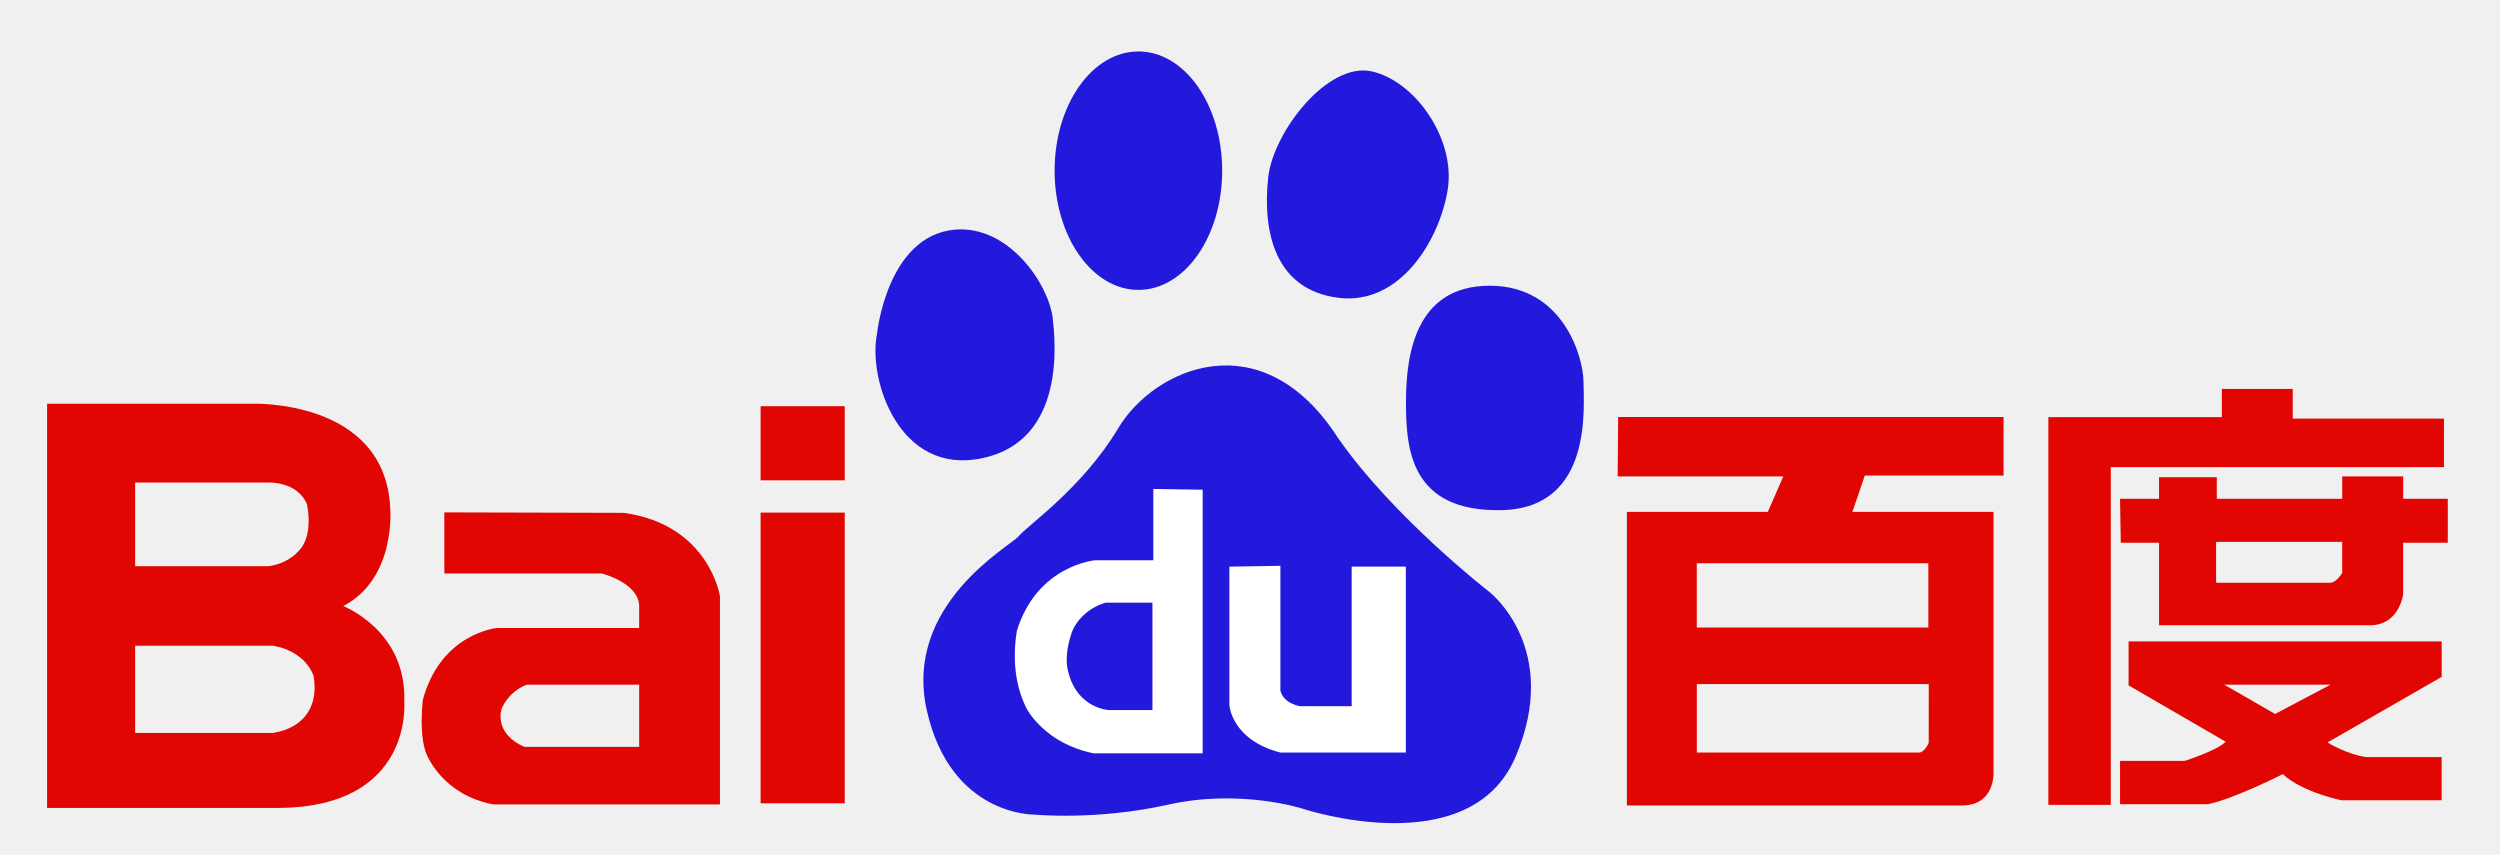
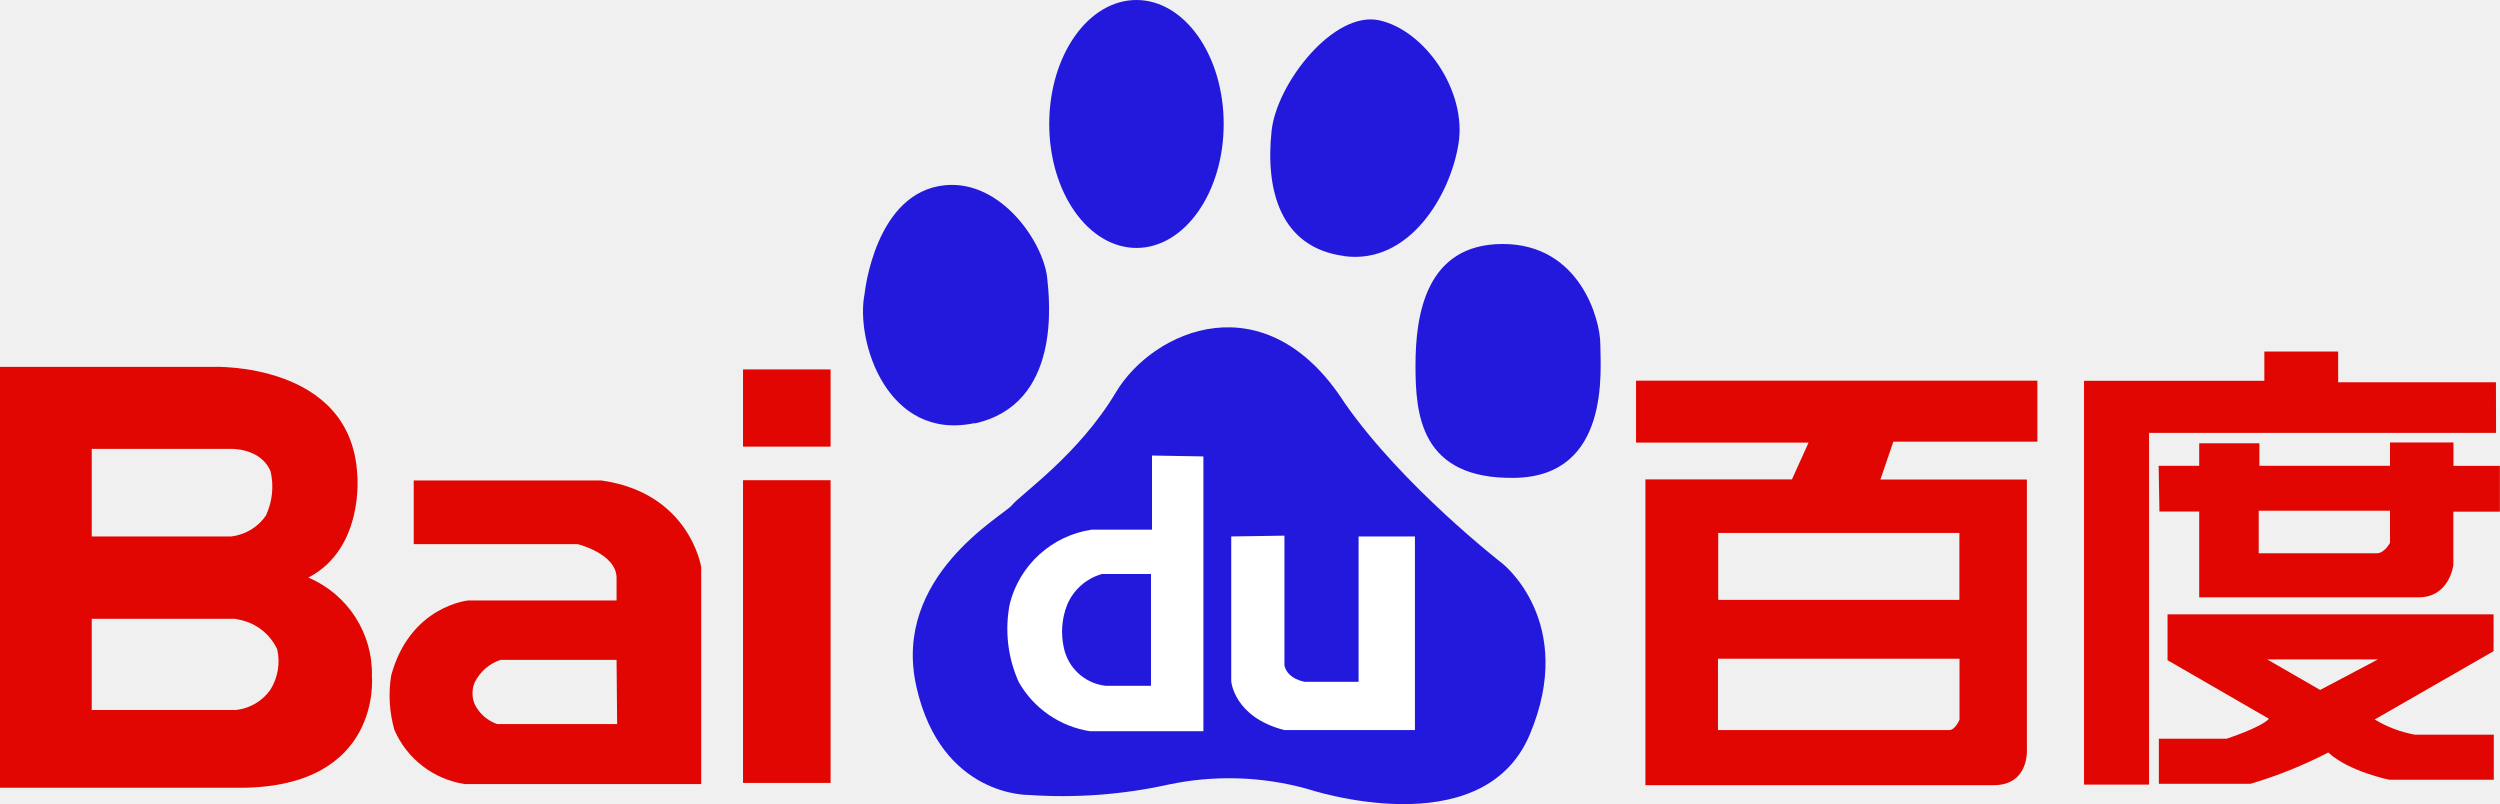
- <svg xmlns="http://www.w3.org/2000/svg" version="1.1" id="Layer_1" x="0px" y="0px" width="231px" height="79px" viewBox="0 0 231 79" enable-background="new 0 0 231 79" xml:space="preserve">
-   <rect id="rect2223" x="0.78" y="0.761" fill="#FFFFFF" fill-opacity="0" width="229.339" height="77.776" />
-   <g id="g2225" transform="translate(1.55968, -5.45889)">
-     <path id="path2227" fill="#2319DC" d="M89.241,47.789c7.75-1.665,6.692-10.937,6.465-12.963c-0.382-3.125-4.055-8.582-9.039-8.146   c-6.275,0.559-7.191,9.623-7.191,9.623C78.626,40.5,81.504,49.458,89.241,47.789 M103.633,32.246c4.278,0,7.736-4.93,7.736-11.02   c0-6.091-3.458-11.013-7.736-11.013c-4.28,0-7.747,4.922-7.747,11.013C95.886,27.316,99.352,32.246,103.633,32.246 M122.077,32.971   c5.727,0.75,9.396-5.359,10.13-9.988c0.75-4.623-2.95-10-6.995-10.923c-4.063-0.934-9.135,5.57-9.592,9.813   C115.063,27.063,116.356,32.238,122.077,32.971 M144.756,40.748c0-2.214-1.833-8.888-8.659-8.888c-6.84,0-7.744,6.298-7.744,10.748   c0,4.247,0.354,10.171,8.848,9.987C145.686,52.407,144.756,42.977,144.756,40.748 M136.097,60.184c0,0-8.853-6.848-14.02-14.252   c-7.016-10.917-16.97-6.471-20.298-0.927c-3.318,5.558-8.476,9.068-9.214,10c-0.745,0.913-10.692,6.288-8.485,16.103   c2.212,9.807,9.969,9.621,9.969,9.621s5.717,0.559,12.347-0.924c6.644-1.479,12.36,0.363,12.36,0.363s15.498,5.197,19.733-4.803   C142.729,65.373,136.097,60.184,136.097,60.184" />
-     <path id="path2229" fill="#FFFFFF" d="M105.008,50.637v6.588H99.64c0,0-5.365,0.445-7.243,6.526   c-0.655,4.06,0.578,6.451,0.793,6.962c0.217,0.51,1.951,3.48,6.305,4.352h10.073V50.709L105.008,50.637z M104.927,71.067h-4.058   c0,0-2.827-0.147-3.688-3.402c-0.444-1.442,0.066-3.108,0.29-3.763c0.205-0.656,1.154-2.172,3.111-2.756h4.344L104.927,71.067   L104.927,71.067z" />
-     <path id="path2231" fill="#FFFFFF" d="M112.037,57.816v12.824c0,0,0.21,3.191,4.71,4.354h11.592v-17.18h-5.003v12.897h-4.774   c0,0-1.526-0.222-1.813-1.448V57.74L112.037,57.816z" />
-     <path id="path2233" fill="#E10601" d="M183.57,49.396V43.99h-35.612l-0.046,5.486h15.31l-1.436,3.281h-13.02v27.129h30.929   c3.233,0,2.946-3.266,2.946-3.266V52.758h-13.039l1.146-3.359h12.821V49.396z M176.654,74.094c0,0-0.375,0.901-0.905,0.901h-20.523   v-6.328h21.431L176.654,74.094L176.654,74.094z M176.619,63.441h-21.396v-5.934h21.396V63.441L176.619,63.441z" />
-     <path id="path2235" fill="#E10601" d="M224.263,44.135H210.29v-2.737h-6.553V44h-16.028v35.831h5.767V48.622h30.787V44.135z    M220.494,51.551v-2.074h-5.633v2.074h-11.589v-2h-5.336v2h-3.605l0.071,4.059h3.534v7.623h19.492c2.705,0,3.063-2.854,3.063-2.854   v-4.771h4.125v-4.06h-4.124L220.494,51.551L220.494,51.551z M214.861,58.381c0,0-0.503,0.924-1.146,0.924H203.21V55.53h11.648   v2.853h0.003V58.381z M195.118,68.788l8.973,5.204c-0.711,0.781-3.775,1.773-3.775,1.773h-5.982v4h8.122   c2.424-0.496,6.91-2.776,6.91-2.776c1.856,1.705,5.425,2.415,5.425,2.415h9.258v-3.99h-6.979c-1.881-0.281-3.57-1.354-3.57-1.354   l10.551-6.058v-3.28h-28.93v4.064L195.118,68.788L195.118,68.788z M213.788,68.721l-5.132,2.707l-4.704-2.707H213.788z" />
-     <path id="path2237" fill="#E10601" d="M68.72,49.84h7.773v-6.848H68.72V49.84z M68.72,79.685h7.773V52.823H68.72V79.685z" />
-     <path id="path2239" fill="#E10601" d="M56.081,52.846l-16.584-0.043v5.647h14.542c0,0,3.461,0.854,3.461,3.05v1.989H44.341   c0,0-5.175,0.478-6.837,6.659c-0.286,2.896,0.095,4.318,0.29,4.846c0.187,0.523,1.703,3.938,6.216,4.791h20.953V60.542   C64.963,60.543,63.965,53.939,56.081,52.846 M57.5,74.469H46.91c-1.423-0.574-1.897-1.521-1.997-1.761   c-0.098-0.233-0.428-1.084-0.044-1.944c0.857-1.658,2.277-2.041,2.277-2.041H57.5V74.469z" />
-     <path id="path2241" fill="#E10601" d="M35.795,70.264c0.229-6.541-5.639-8.803-5.639-8.803c4.967-2.598,4.336-9.146,4.336-9.146   c-0.538-10.021-12.782-9.553-12.782-9.553H2.791v37.347h21.362C36.698,80.059,35.795,70.264,35.795,70.264 M23.724,73.167v0.017   H10.927v-8.058h12.734l0.431,0.087c0,0,2.423,0.443,3.301,2.622c0,0,0.508,2.048-0.589,3.569   C26.804,71.404,25.997,72.81,23.724,73.167 M26.437,55.851c0,0-0.86,1.58-3.142,1.922H10.927v-7.729h12.315   c0,0,2.676-0.123,3.562,2.002C26.804,52.047,27.336,54.305,26.437,55.851" />
-   </g>
+ <svg xmlns="http://www.w3.org/2000/svg" viewBox="0 0 221.83 71.3">
+   <defs>
+     <style>.cls-1{fill:#2319dc;}.cls-2{fill:#fff;}.cls-3{fill:#e10601;}</style>
+   </defs>
+   <path id="path2227" class="cls-1" d="M86.45,37.58c7.75-1.67,6.69-10.94,6.46-13-.38-3.12-4.06-8.58-9-8.15-6.28.56-7.19,9.62-7.19,9.62-.85,4.2,2,13.15,9.77,11.49M100.84,22c4.28,0,7.74-4.93,7.74-11s-3.46-11-7.74-11S93.1,4.92,93.1,11s3.47,11,7.75,11m18.44.73c5.73.75,9.4-5.36,10.13-10s-2.95-10-7-10.92-9.14,5.57-9.59,9.81c-.56,5.19.74,10.36,6.46,11.1M142,30.54c0-2.21-1.83-8.89-8.66-8.89s-7.74,6.3-7.74,10.75c0,4.25.35,10.17,8.85,10S142,32.76,142,30.54M133.31,50s-8.85-6.85-14-14.25c-7-10.92-17-6.47-20.3-.93s-8.48,9.07-9.21,10-10.69,6.29-8.49,16.1,10,9.62,10,9.62a43.57,43.57,0,0,0,12.35-.92A26,26,0,0,1,116,70s15.5,5.2,19.73-4.8S133.31,50,133.31,50" />
+   <path id="path2229" class="cls-2" d="M102.22,40.42V47H96.85a8.85,8.85,0,0,0-7.24,6.53,11.5,11.5,0,0,0,.79,7,8.83,8.83,0,0,0,6.31,4.35h10.07V40.5Zm-.08,20.43H98.08a4.28,4.28,0,0,1-3.69-3.4,6.54,6.54,0,0,1,.29-3.76,4.74,4.74,0,0,1,3.11-2.76h4.34v9.92Z" />
+   <path id="path2231" class="cls-2" d="M109.25,47.6V60.43s.21,3.19,4.71,4.35h11.59V47.6h-5V60.5h-4.77s-1.53-.22-1.81-1.45V47.53Z" />
+   <path id="path2233" class="cls-3" d="M180.78,39.18V33.78H145.17l0,5.49h15.31L159,42.54H146V69.67H176.9c3.23,0,2.95-3.27,2.95-3.27V42.55h-13L168,39.19h12.82Zm-6.92,24.7s-.37.9-.9.9H152.44V58.45h21.43v5.43Zm0-10.65h-21.4V47.29h21.4v5.93Z" />
+   <path id="path2235" class="cls-3" d="M221.47,33.92h-14V31.19h-6.55v2.6h-16V69.62h5.77V38.41h30.79Zm-3.77,7.42V39.26h-5.63v2.07H200.48v-2h-5.34v2h-3.6l.07,4.06h3.53V53h19.49c2.71,0,3.06-2.85,3.06-2.85V45.4h4.13V41.34H217.7Zm-5.63,6.83s-.5.92-1.15.92h-10.5V45.32h11.65v2.85h0ZM192.33,58.58l9,5.2c-.71.78-3.77,1.77-3.77,1.77h-6v4h8.12a39.28,39.28,0,0,0,6.91-2.78c1.86,1.71,5.43,2.42,5.43,2.42h9.26v-4h-7a10.52,10.52,0,0,1-3.57-1.35l10.55-6.06V54.51H192.33v4.06ZM211,58.51l-5.13,2.71-4.7-2.71Z" />
+   <path id="path2237" class="cls-3" d="M65.93,39.63H73.7V32.78H65.93Zm0,29.84H73.7V42.61H65.93Z" />
+   <path id="path2239" class="cls-3" d="M53.29,42.63l-16.58,0v5.65H51.25s3.46.85,3.46,3v2H41.55s-5.17.48-6.84,6.66A11.14,11.14,0,0,0,35,64.78a8.15,8.15,0,0,0,6.22,4.79h21V50.33s-1-6.6-8.88-7.7m1.42,21.62H44.12a3.49,3.49,0,0,1-2-1.76,2.5,2.5,0,0,1,0-1.94,4,4,0,0,1,2.28-2H54.71Z" />
+   <path id="path2241" class="cls-3" d="M33,60.05a9.25,9.25,0,0,0-5.64-8.8c5-2.6,4.34-9.15,4.34-9.15-.54-10-12.78-9.55-12.78-9.55H0V69.9H21.36C33.91,69.85,33,60.05,33,60.05M20.93,63v0H8.14V54.91H20.87l.43.09a4.71,4.71,0,0,1,3.3,2.62A4.79,4.79,0,0,1,24,61.19,4.3,4.3,0,0,1,20.93,63m2.71-17.32a4.33,4.33,0,0,1-3.14,1.92H8.14V39.83H20.45s2.68-.12,3.56,2a6,6,0,0,1-.37,3.81" />
</svg>
